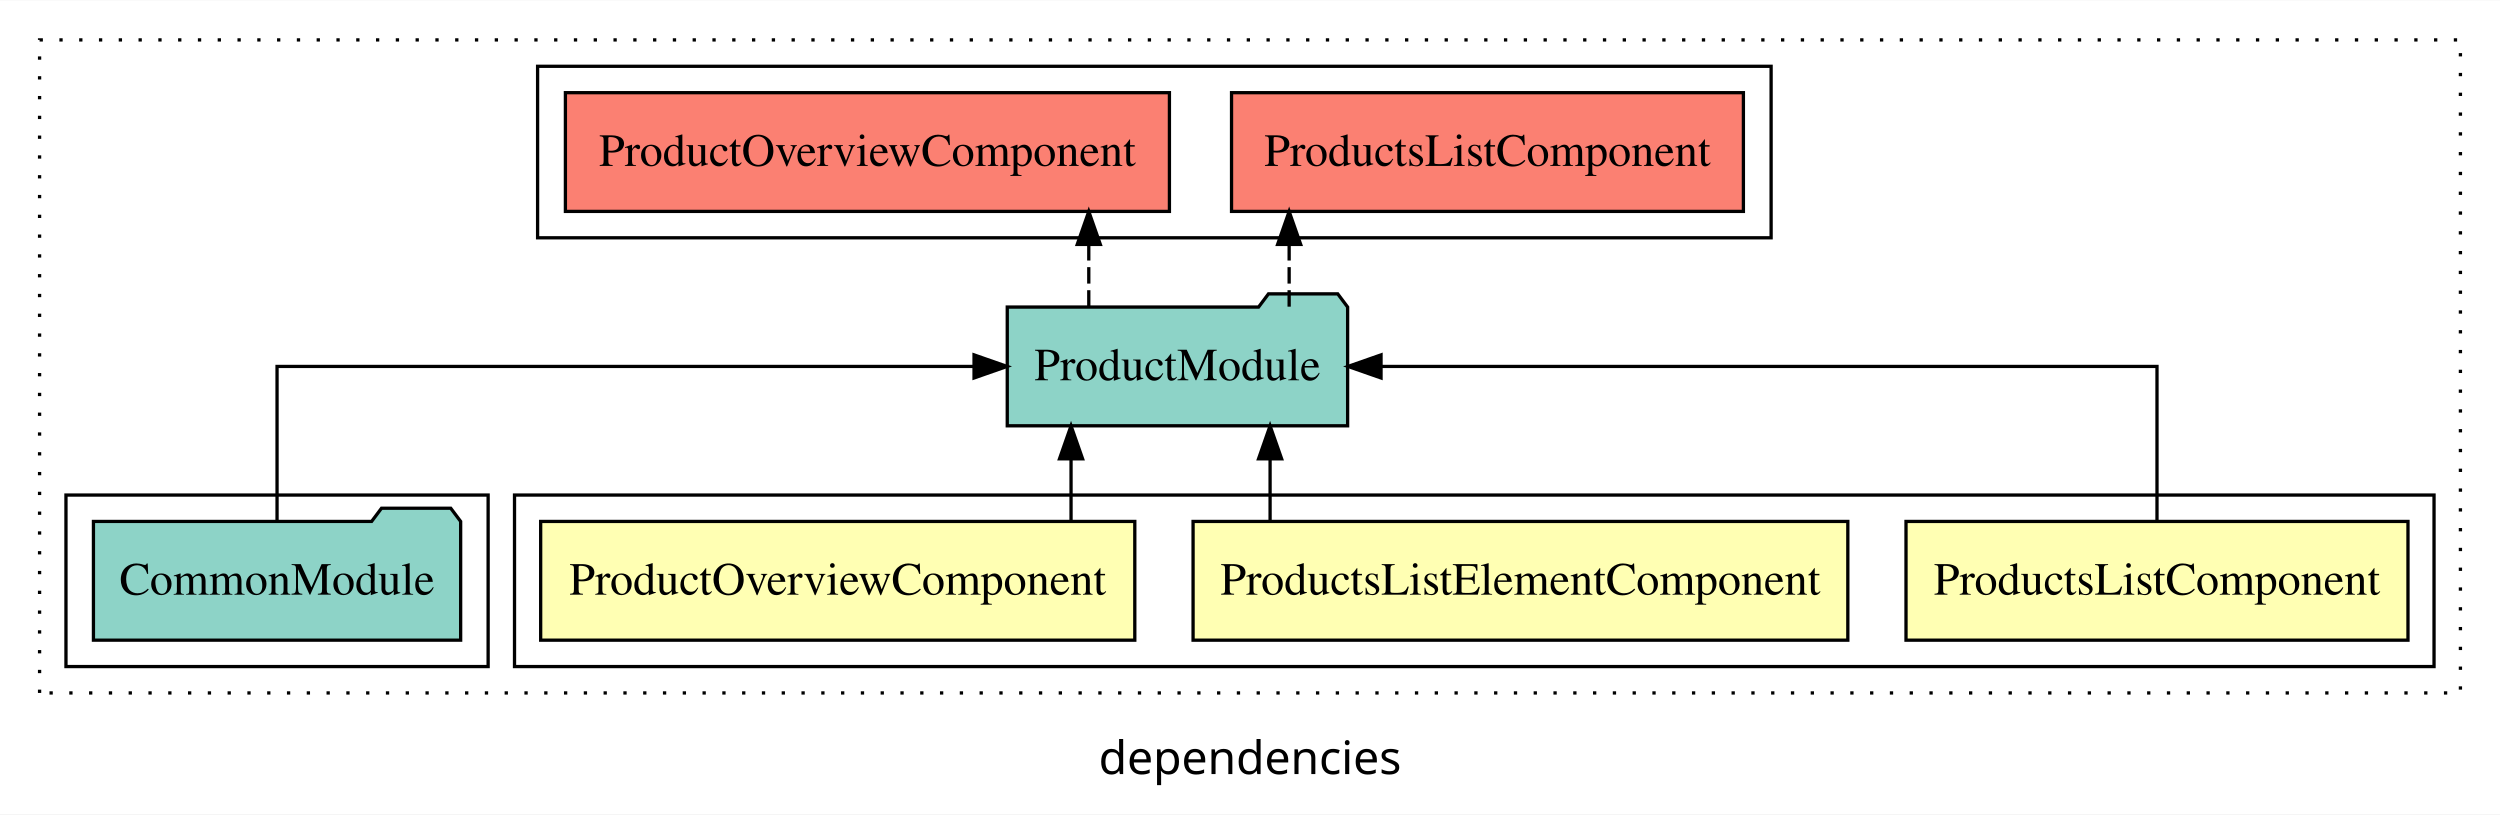
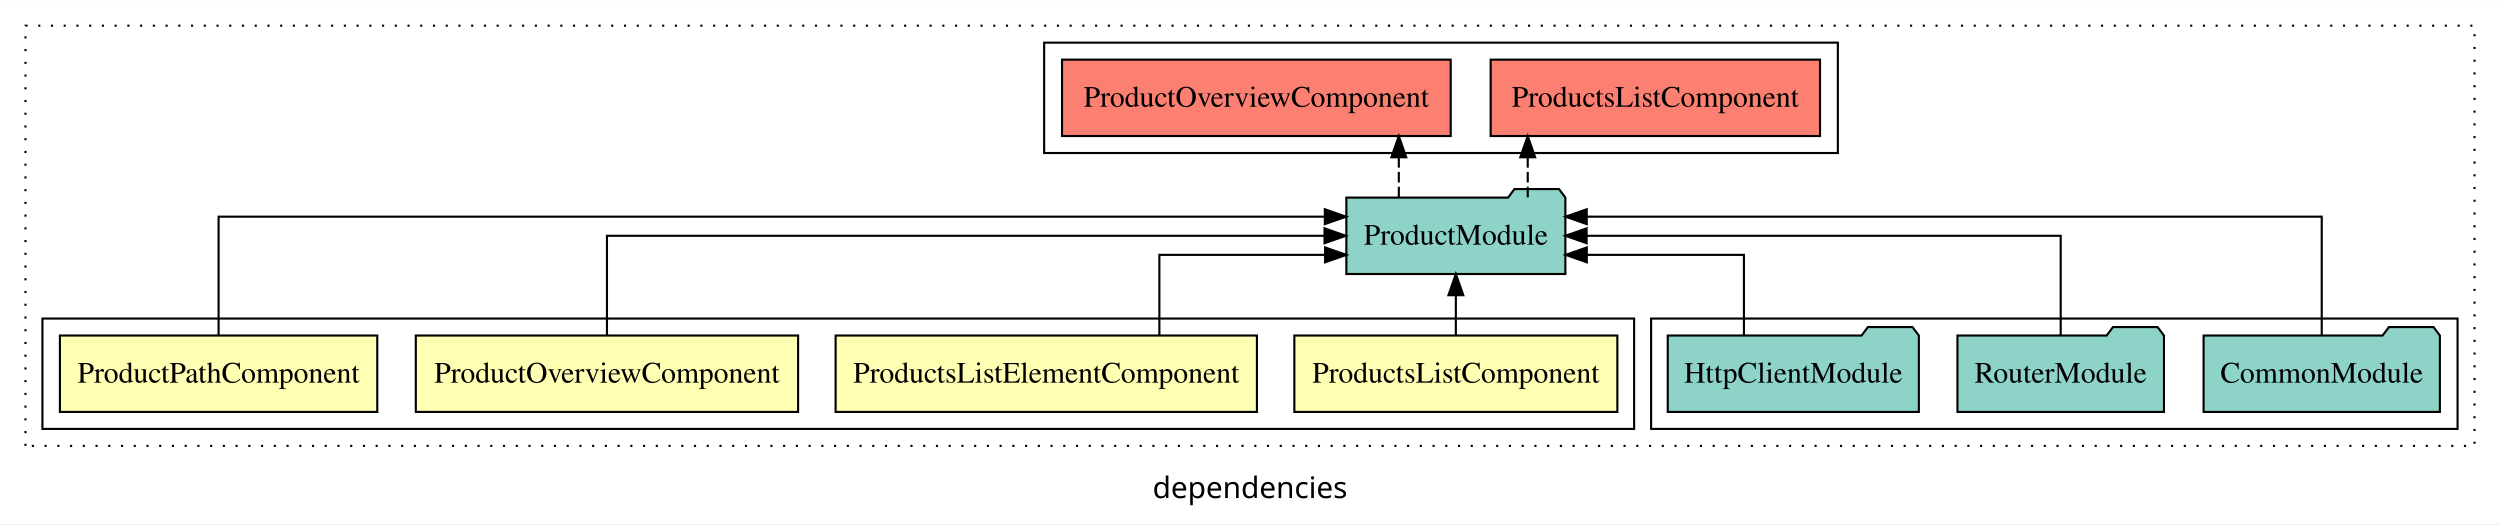
- <svg xmlns="http://www.w3.org/2000/svg" width="758pt" height="247pt" viewBox="0.00 0.00 758.00 246.80">
+ <svg xmlns="http://www.w3.org/2000/svg" width="1178pt" height="247pt" viewBox="0.00 0.00 1178.00 246.80">
  <g id="graph0" class="graph" transform="scale(1 1) rotate(0) translate(4 242.8)">
-     <polygon fill="white" stroke="transparent" points="-4,4 -4,-242.8 754,-242.8 754,4 -4,4" />
-     <text text-anchor="middle" x="375" y="-8.2" font-family="sans-serif" font-size="14.00">dependencies</text>
+     <polygon fill="white" stroke="transparent" points="-4,4 -4,-242.8 1174,-242.8 1174,4 -4,4" />
+     <text text-anchor="middle" x="585" y="-8.2" font-family="sans-serif" font-size="14.00">dependencies</text>
    <g id="clust1" class="cluster">
-       <polygon fill="none" stroke="black" stroke-dasharray="1,5" points="8,-32.8 8,-230.8 742,-230.8 742,-32.8 8,-32.8" />
+       <polygon fill="none" stroke="black" stroke-dasharray="1,5" points="8,-32.8 8,-230.8 1162,-230.8 1162,-32.8 8,-32.8" />
+     </g>
+     <g id="clust8" class="cluster">
+       <polygon fill="none" stroke="black" points="488,-170.8 488,-222.8 862,-222.8 862,-170.8 488,-170.8" />
    </g>
    <g id="clust7" class="cluster">
-       <polygon fill="none" stroke="black" points="159,-170.8 159,-222.8 533,-222.8 533,-170.8 159,-170.8" />
+       <polygon fill="none" stroke="black" points="774,-40.8 774,-92.8 1154,-92.8 1154,-40.8 774,-40.8" />
    </g>
    <g id="clust2" class="cluster">
-       <polygon fill="none" stroke="black" points="152,-40.8 152,-92.8 734,-92.8 734,-40.8 152,-40.8" />
-     </g>
-     <g id="clust6" class="cluster">
-       <polygon fill="none" stroke="black" points="16,-40.8 16,-92.8 144,-92.8 144,-40.8 16,-40.8" />
+       <polygon fill="none" stroke="black" points="16,-40.8 16,-92.8 766,-92.8 766,-40.8 16,-40.8" />
    </g>
    <g id="node1" class="node">
-       <polygon fill="#ffffb3" stroke="black" points="726.1,-84.8 573.9,-84.8 573.9,-48.8 726.1,-48.8 726.1,-84.8" />
-       <text text-anchor="middle" x="650" y="-62.6" font-family="Times,serif" font-size="14.00">ProductsListComponent</text>
+       <polygon fill="#ffffb3" stroke="black" points="758.1,-84.8 605.9,-84.8 605.9,-48.8 758.1,-48.8 758.1,-84.8" />
+       <text text-anchor="middle" x="682" y="-62.6" font-family="Times,serif" font-size="14.00">ProductsListComponent</text>
+     </g>
+     <g id="node5" class="node">
+       <polygon fill="#8dd3c7" stroke="black" points="733.6,-149.8 730.6,-153.8 709.6,-153.8 706.6,-149.8 630.4,-149.8 630.4,-113.8 733.6,-113.8 733.6,-149.8" />
+       <text text-anchor="middle" x="682" y="-127.6" font-family="Times,serif" font-size="14.00">ProductModule</text>
+     </g>
+     <g id="edge1" class="edge">
+       <path fill="none" stroke="black" d="M682,-84.91C682,-84.91 682,-103.79 682,-103.79" />
+       <polygon fill="black" stroke="black" points="678.5,-103.79 682,-113.79 685.5,-103.79 678.5,-103.79" />
+     </g>
+     <g id="node2" class="node">
+       <polygon fill="#ffffb3" stroke="black" points="588.26,-84.8 389.74,-84.8 389.74,-48.8 588.26,-48.8 588.26,-84.8" />
+       <text text-anchor="middle" x="489" y="-62.6" font-family="Times,serif" font-size="14.00">ProductsListElementComponent</text>
+     </g>
+     <g id="edge2" class="edge">
+       <path fill="none" stroke="black" d="M542.3,-84.83C542.3,-101.2 542.3,-122.8 542.3,-122.8 542.3,-122.8 620.38,-122.8 620.38,-122.8" />
+       <polygon fill="black" stroke="black" points="620.38,-126.3 630.38,-122.8 620.38,-119.3 620.38,-126.3" />
+     </g>
+     <g id="node3" class="node">
+       <polygon fill="#ffffb3" stroke="black" points="372.07,-84.8 191.93,-84.8 191.93,-48.8 372.07,-48.8 372.07,-84.8" />
+       <text text-anchor="middle" x="282" y="-62.6" font-family="Times,serif" font-size="14.00">ProductOverviewComponent</text>
+     </g>
+     <g id="edge3" class="edge">
+       <path fill="none" stroke="black" d="M282,-84.91C282,-104.14 282,-131.8 282,-131.8 282,-131.8 620.12,-131.8 620.12,-131.8" />
+       <polygon fill="black" stroke="black" points="620.12,-135.3 630.12,-131.8 620.12,-128.3 620.12,-135.3" />
    </g>
    <g id="node4" class="node">
-       <polygon fill="#8dd3c7" stroke="black" points="404.6,-149.8 401.6,-153.8 380.6,-153.8 377.6,-149.8 301.4,-149.8 301.4,-113.8 404.6,-113.8 404.6,-149.8" />
-       <text text-anchor="middle" x="353" y="-127.6" font-family="Times,serif" font-size="14.00">ProductModule</text>
+       <polygon fill="#ffffb3" stroke="black" points="173.77,-84.8 24.23,-84.8 24.23,-48.8 173.77,-48.8 173.77,-84.8" />
+       <text text-anchor="middle" x="99" y="-62.6" font-family="Times,serif" font-size="14.00">ProductPathComponent</text>
    </g>
-     <g id="edge1" class="edge">
-       <path fill="none" stroke="black" d="M650,-84.91C650,-104.14 650,-131.8 650,-131.8 650,-131.8 414.73,-131.8 414.73,-131.8" />
-       <polygon fill="black" stroke="black" points="414.73,-128.3 404.73,-131.8 414.73,-135.3 414.73,-128.3" />
+     <g id="edge4" class="edge">
+       <path fill="none" stroke="black" d="M99,-85.09C99,-107.01 99,-140.8 99,-140.8 99,-140.8 620.26,-140.8 620.26,-140.8" />
+       <polygon fill="black" stroke="black" points="620.26,-144.3 630.26,-140.8 620.26,-137.3 620.26,-144.3" />
    </g>
-     <g id="node2" class="node">
-       <polygon fill="#ffffb3" stroke="black" points="556.26,-84.8 357.74,-84.8 357.74,-48.8 556.26,-48.8 556.26,-84.8" />
-       <text text-anchor="middle" x="457" y="-62.6" font-family="Times,serif" font-size="14.00">ProductsListElementComponent</text>
+     <g id="node9" class="node">
+       <polygon fill="#fb8072" stroke="black" points="853.6,-214.8 698.4,-214.8 698.4,-178.8 853.6,-178.8 853.6,-214.8" />
+       <text text-anchor="middle" x="776" y="-192.6" font-family="Times,serif" font-size="14.00">ProductsListComponent </text>
    </g>
-     <g id="edge2" class="edge">
-       <path fill="none" stroke="black" d="M381.09,-84.91C381.09,-84.91 381.09,-103.79 381.09,-103.79" />
-       <polygon fill="black" stroke="black" points="377.59,-103.79 381.09,-113.79 384.59,-103.79 377.59,-103.79" />
+     <g id="edge8" class="edge">
+       <path fill="none" stroke="black" stroke-dasharray="5,2" d="M715.87,-149.91C715.87,-149.91 715.87,-168.79 715.87,-168.79" />
+       <polygon fill="black" stroke="black" points="712.37,-168.79 715.87,-178.79 719.37,-168.79 712.37,-168.79" />
    </g>
-     <g id="node3" class="node">
-       <polygon fill="#ffffb3" stroke="black" points="340.07,-84.8 159.93,-84.8 159.93,-48.8 340.07,-48.8 340.07,-84.8" />
-       <text text-anchor="middle" x="250" y="-62.6" font-family="Times,serif" font-size="14.00">ProductOverviewComponent</text>
+     <g id="node10" class="node">
+       <polygon fill="#fb8072" stroke="black" points="679.57,-214.8 496.43,-214.8 496.43,-178.8 679.57,-178.8 679.57,-214.8" />
+       <text text-anchor="middle" x="588" y="-192.6" font-family="Times,serif" font-size="14.00">ProductOverviewComponent </text>
    </g>
-     <g id="edge3" class="edge">
-       <path fill="none" stroke="black" d="M320.74,-84.91C320.74,-84.91 320.74,-103.79 320.74,-103.79" />
-       <polygon fill="black" stroke="black" points="317.24,-103.79 320.74,-113.79 324.24,-103.79 317.24,-103.79" />
+     <g id="edge9" class="edge">
+       <path fill="none" stroke="black" stroke-dasharray="5,2" d="M655.12,-149.91C655.12,-149.91 655.12,-168.79 655.12,-168.79" />
+       <polygon fill="black" stroke="black" points="651.62,-168.79 655.12,-178.79 658.62,-168.79 651.62,-168.79" />
    </g>
    <g id="node6" class="node">
-       <polygon fill="#fb8072" stroke="black" points="524.6,-214.8 369.4,-214.8 369.4,-178.8 524.6,-178.8 524.6,-214.8" />
-       <text text-anchor="middle" x="447" y="-192.6" font-family="Times,serif" font-size="14.00">ProductsListComponent </text>
+       <polygon fill="#8dd3c7" stroke="black" points="1145.67,-84.8 1142.67,-88.8 1121.67,-88.8 1118.67,-84.8 1034.33,-84.8 1034.33,-48.8 1145.67,-48.8 1145.67,-84.8" />
+       <text text-anchor="middle" x="1090" y="-62.6" font-family="Times,serif" font-size="14.00">CommonModule</text>
    </g>
    <g id="edge5" class="edge">
-       <path fill="none" stroke="black" stroke-dasharray="5,2" d="M386.87,-149.91C386.87,-149.91 386.87,-168.79 386.87,-168.79" />
-       <polygon fill="black" stroke="black" points="383.37,-168.79 386.87,-178.79 390.37,-168.79 383.37,-168.79" />
+       <path fill="none" stroke="black" d="M1090,-85.09C1090,-107.01 1090,-140.8 1090,-140.8 1090,-140.8 743.67,-140.8 743.67,-140.8" />
+       <polygon fill="black" stroke="black" points="743.67,-137.3 733.67,-140.8 743.67,-144.3 743.67,-137.3" />
    </g>
    <g id="node7" class="node">
-       <polygon fill="#fb8072" stroke="black" points="350.57,-214.8 167.43,-214.8 167.43,-178.8 350.57,-178.8 350.57,-214.8" />
-       <text text-anchor="middle" x="259" y="-192.6" font-family="Times,serif" font-size="14.00">ProductOverviewComponent </text>
+       <polygon fill="#8dd3c7" stroke="black" points="1015.65,-84.8 1012.65,-88.8 991.65,-88.8 988.65,-84.8 918.35,-84.8 918.35,-48.8 1015.65,-48.8 1015.65,-84.8" />
+       <text text-anchor="middle" x="967" y="-62.6" font-family="Times,serif" font-size="14.00">RouterModule</text>
    </g>
    <g id="edge6" class="edge">
-       <path fill="none" stroke="black" stroke-dasharray="5,2" d="M326.12,-149.91C326.12,-149.91 326.12,-168.79 326.12,-168.79" />
-       <polygon fill="black" stroke="black" points="322.62,-168.79 326.12,-178.79 329.62,-168.79 322.62,-168.79" />
+       <path fill="none" stroke="black" d="M967,-84.91C967,-104.14 967,-131.8 967,-131.8 967,-131.8 743.61,-131.8 743.61,-131.8" />
+       <polygon fill="black" stroke="black" points="743.61,-128.3 733.61,-131.8 743.61,-135.3 743.61,-128.3" />
    </g>
-     <g id="node5" class="node">
-       <polygon fill="#8dd3c7" stroke="black" points="135.67,-84.8 132.67,-88.8 111.67,-88.8 108.67,-84.8 24.33,-84.8 24.33,-48.8 135.67,-48.8 135.67,-84.8" />
-       <text text-anchor="middle" x="80" y="-62.6" font-family="Times,serif" font-size="14.00">CommonModule</text>
+     <g id="node8" class="node">
+       <polygon fill="#8dd3c7" stroke="black" points="900.16,-84.8 897.16,-88.8 876.16,-88.8 873.16,-84.8 781.84,-84.8 781.84,-48.8 900.16,-48.8 900.16,-84.8" />
+       <text text-anchor="middle" x="841" y="-62.6" font-family="Times,serif" font-size="14.00">HttpClientModule</text>
    </g>
-     <g id="edge4" class="edge">
-       <path fill="none" stroke="black" d="M80,-84.91C80,-104.14 80,-131.8 80,-131.8 80,-131.8 291.33,-131.8 291.33,-131.8" />
-       <polygon fill="black" stroke="black" points="291.33,-135.3 301.33,-131.8 291.33,-128.3 291.33,-135.3" />
+     <g id="edge7" class="edge">
+       <path fill="none" stroke="black" d="M817.74,-84.83C817.74,-101.2 817.74,-122.8 817.74,-122.8 817.74,-122.8 743.7,-122.8 743.7,-122.8" />
+       <polygon fill="black" stroke="black" points="743.7,-119.3 733.7,-122.8 743.7,-126.3 743.7,-119.3" />
    </g>
  </g>
</svg>
